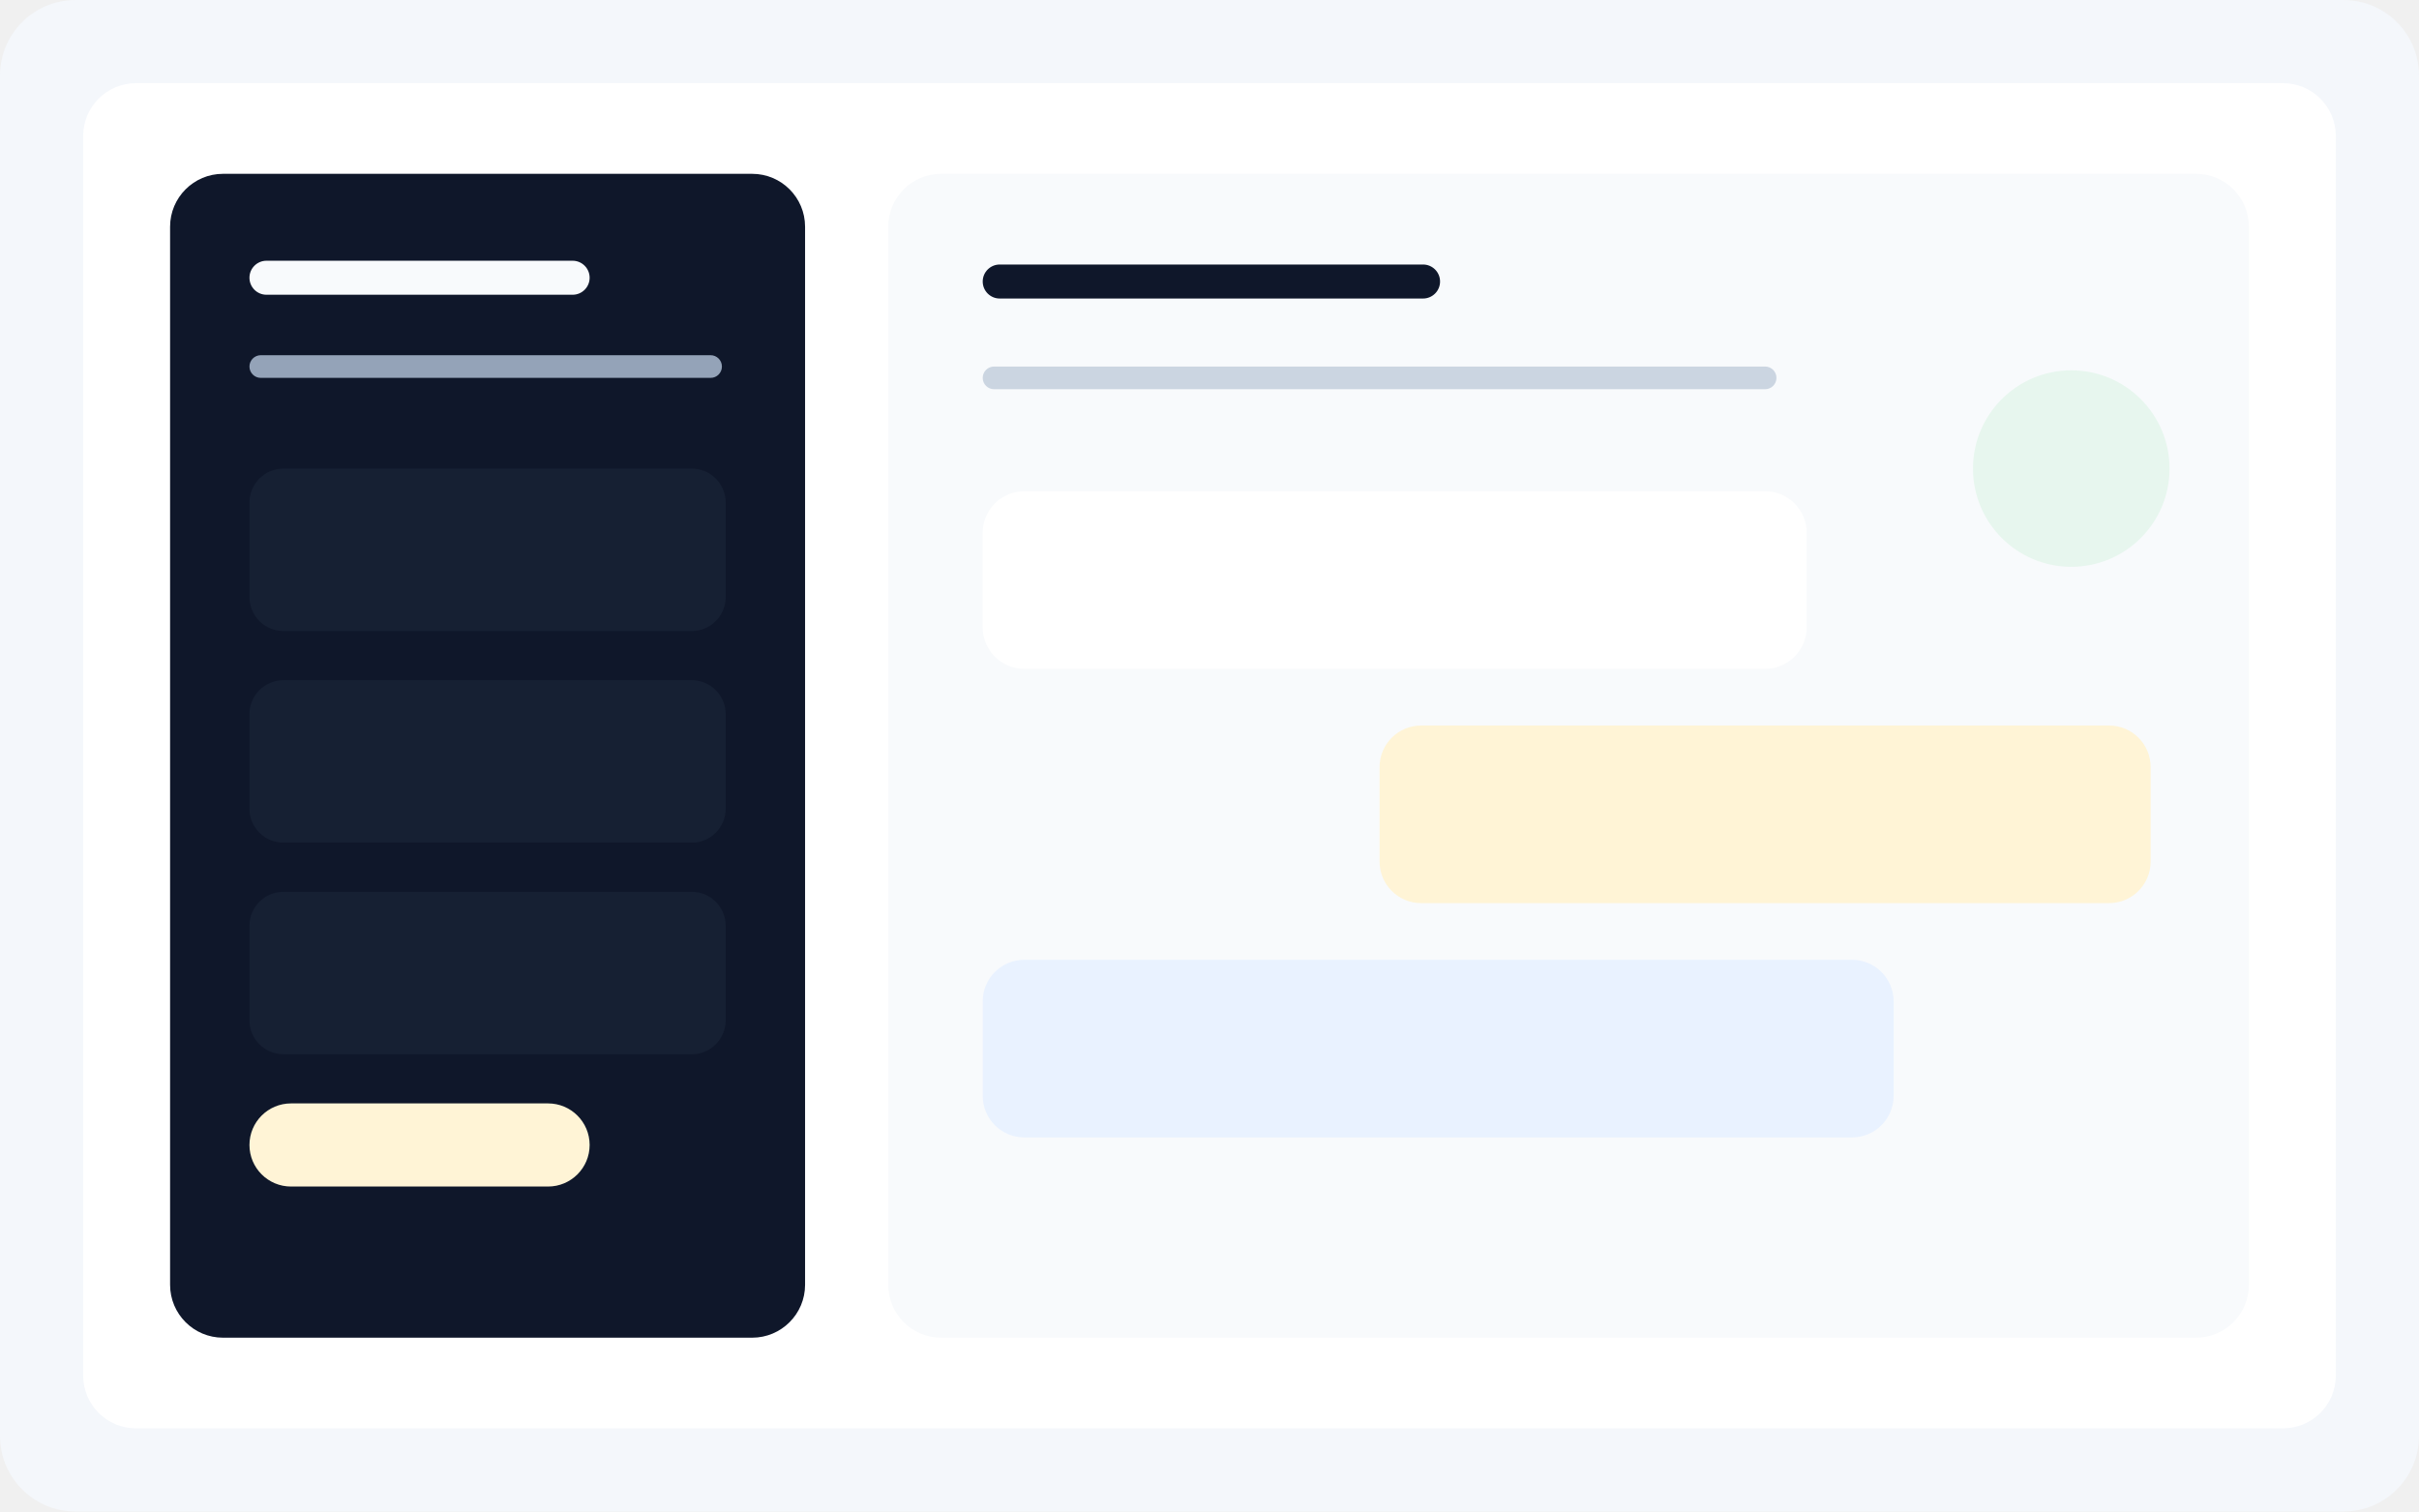
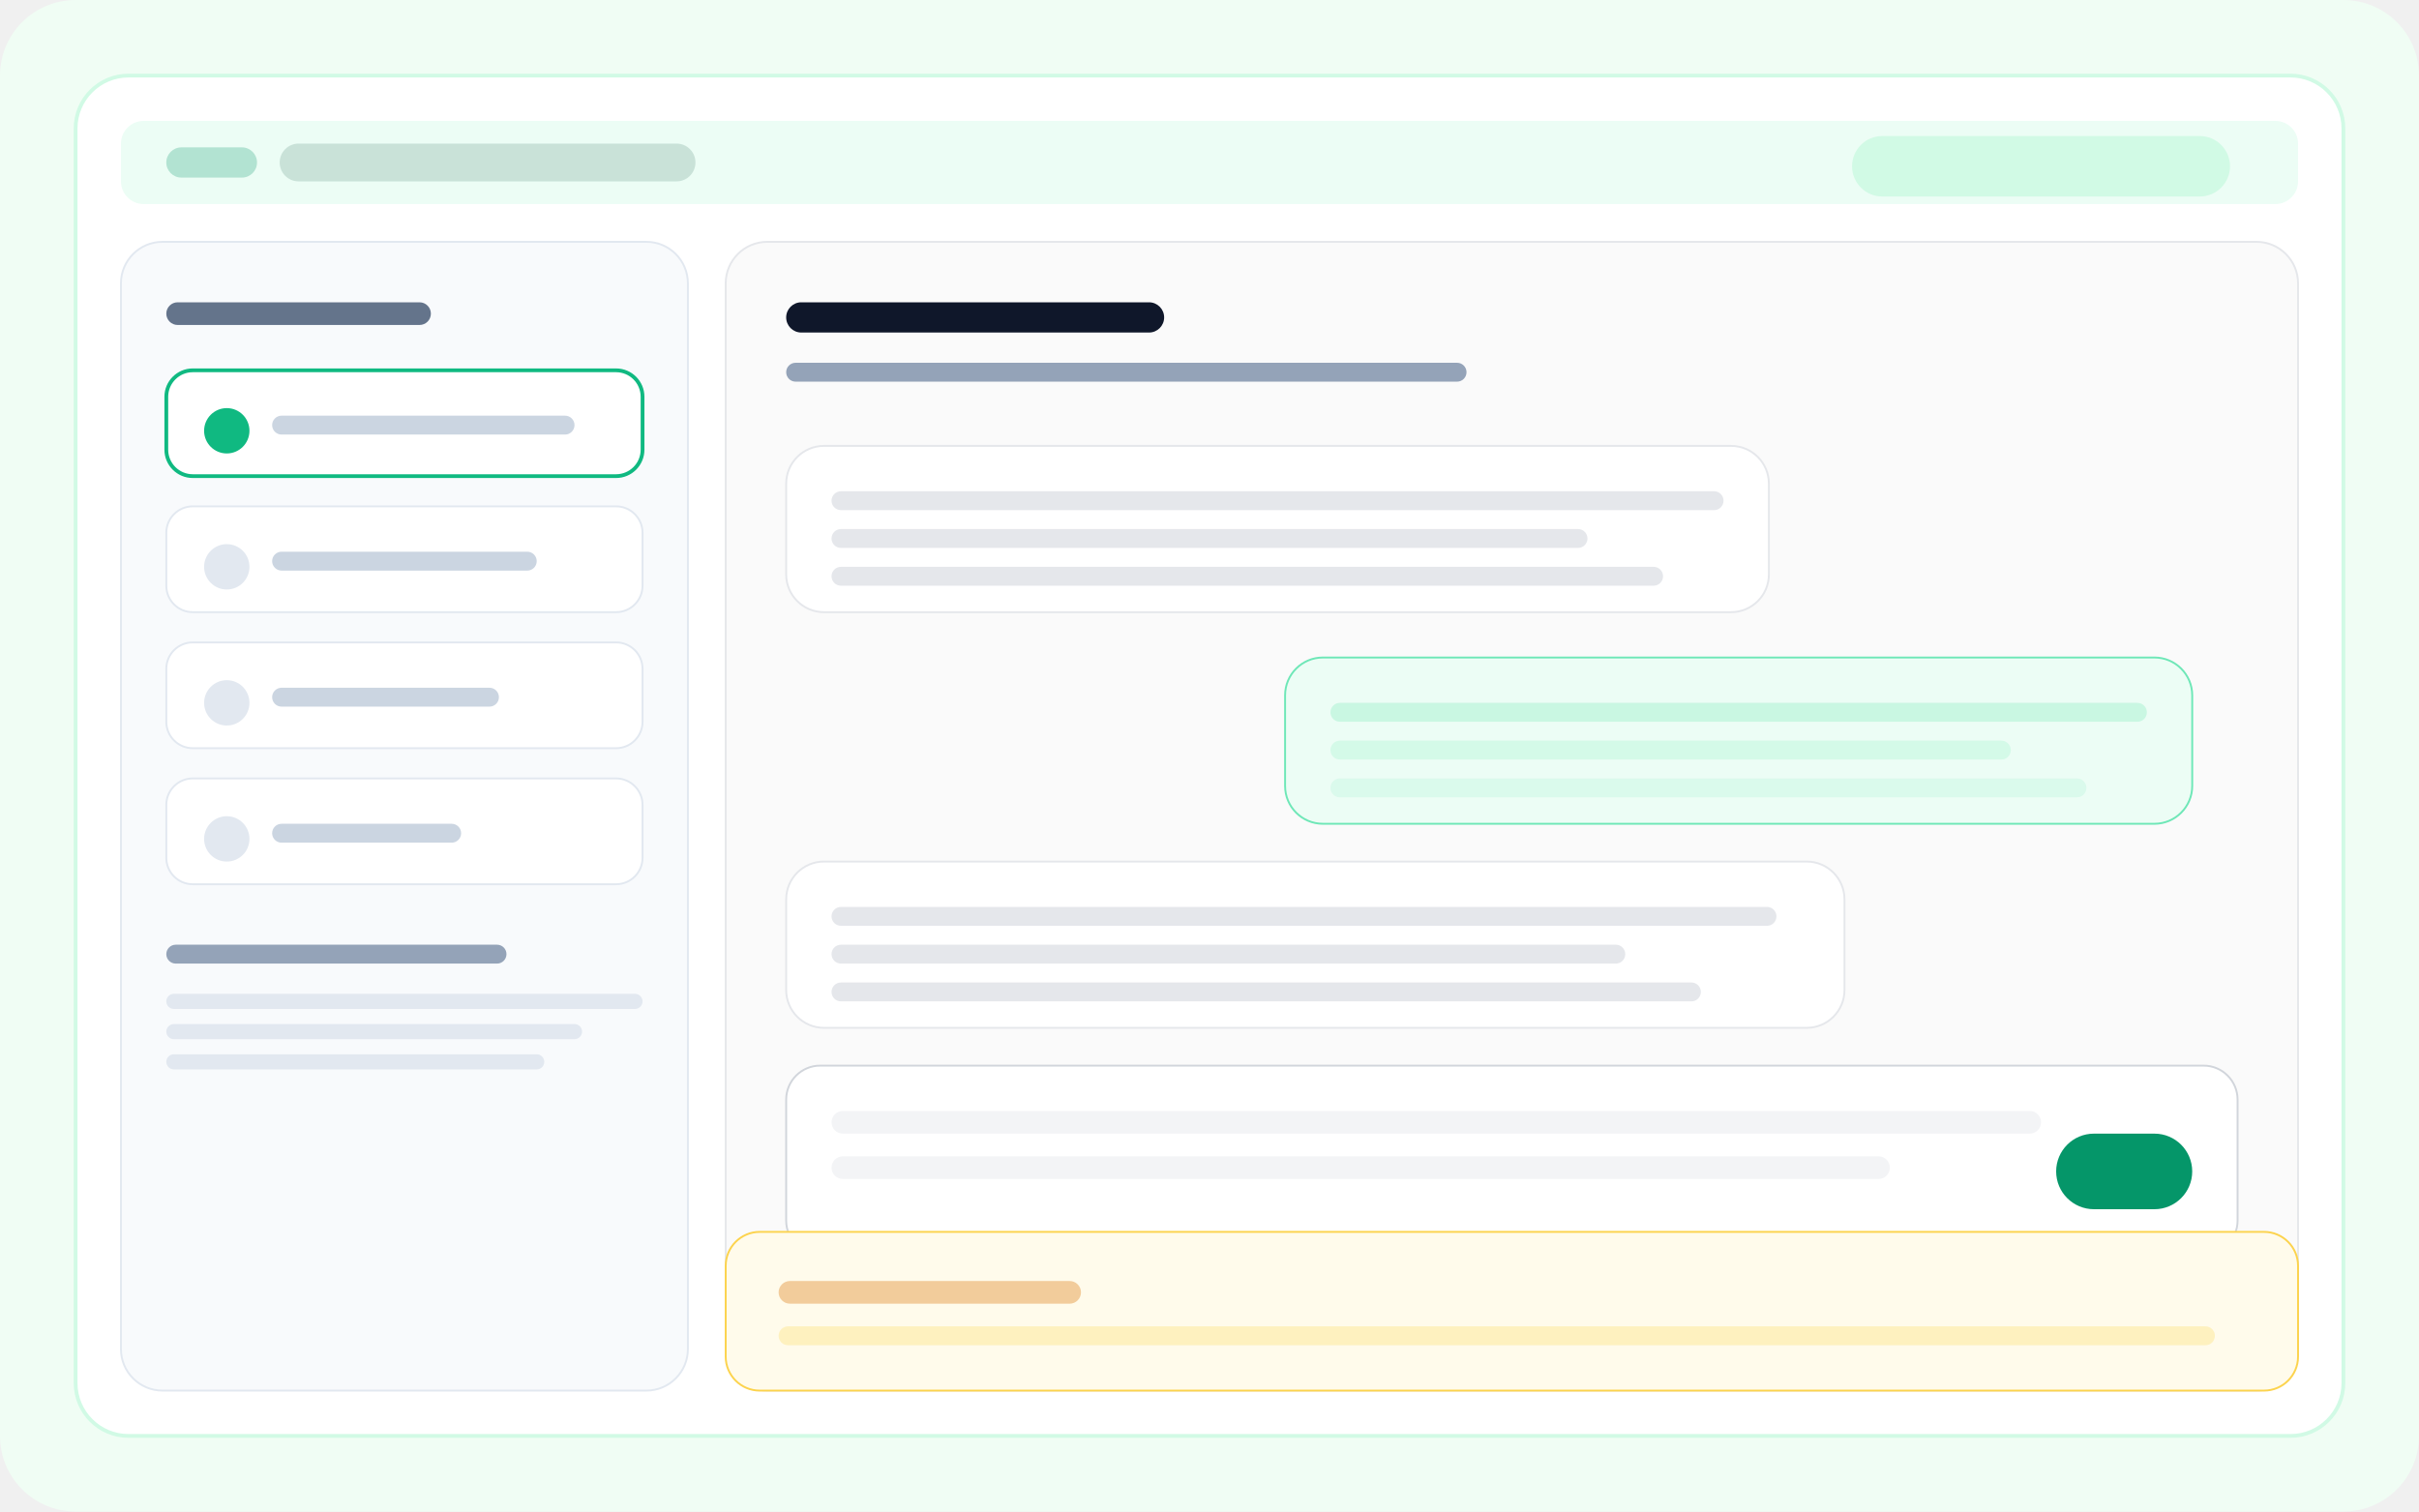
<svg xmlns="http://www.w3.org/2000/svg" width="1280" height="800" viewBox="0 0 1280 800" fill="none">
-   <rect width="1280" height="800" rx="40" fill="#F4F7FB" />
-   <rect x="44" y="44" width="1192" height="712" rx="28" fill="#FFFFFF" />
-   <rect x="90" y="92" width="336" height="616" rx="28" fill="#0F172A" />
-   <rect x="132" y="138" width="180" height="18" rx="9" fill="#F8FAFC" />
-   <rect x="132" y="188" width="250" height="12" rx="6" fill="#94A3B8" />
-   <rect x="132" y="248" width="252" height="86" rx="18" fill="#162033" />
-   <rect x="132" y="360" width="252" height="86" rx="18" fill="#162033" />
-   <rect x="132" y="472" width="252" height="86" rx="18" fill="#162033" />
-   <rect x="132" y="584" width="180" height="44" rx="22" fill="#FFF4D6" />
-   <rect x="470" y="92" width="720" height="616" rx="28" fill="#F8FAFC" />
-   <rect x="520" y="140" width="242" height="18" rx="9" fill="#0F172A" />
-   <rect x="520" y="194" width="420" height="12" rx="6" fill="#CBD5E1" />
-   <rect x="520" y="260" width="436" height="94" rx="22" fill="#FFFFFF" />
-   <rect x="730" y="384" width="408" height="94" rx="22" fill="#FFF4D6" />
-   <rect x="520" y="508" width="482" height="94" rx="22" fill="#E9F2FF" />
-   <circle cx="1096" cy="248" r="52" fill="#E7F6EE" />
+   <rect width="1280" height="800" rx="40" fill="#F0FDF4" />
+   <rect x="40" y="40" width="1200" height="720" rx="28" fill="#FFFFFF" stroke="#D1FAE5" stroke-width="2" />
+   <rect x="64" y="64" width="1152" height="44" rx="12" fill="#ECFDF5" />
+   <rect x="88" y="78" width="48" height="16" rx="8" fill="#059669" fill-opacity="0.25" />
+   <rect x="148" y="76" width="220" height="20" rx="10" fill="#064E3B" fill-opacity="0.15" />
+   <rect x="980" y="72" width="200" height="32" rx="16" fill="#D1FAE5" />
+   <rect x="64" y="128" width="300" height="608" rx="22" fill="#F8FAFC" stroke="#E2E8F0" />
+   <rect x="88" y="160" width="140" height="12" rx="6" fill="#64748B" />
+   <rect x="88" y="196" width="252" height="56" rx="14" fill="#FFFFFF" stroke="#10B981" stroke-width="2" />
+   <rect x="108" y="216" width="24" height="24" rx="12" fill="#10B981" />
+   <rect x="144" y="220" width="160" height="10" rx="5" fill="#CBD5E1" />
+   <rect x="88" y="268" width="252" height="56" rx="14" fill="#FFFFFF" stroke="#E2E8F0" />
+   <rect x="108" y="288" width="24" height="24" rx="12" fill="#E2E8F0" />
+   <rect x="144" y="292" width="140" height="10" rx="5" fill="#CBD5E1" />
+   <rect x="88" y="340" width="252" height="56" rx="14" fill="#FFFFFF" stroke="#E2E8F0" />
+   <rect x="108" y="360" width="24" height="24" rx="12" fill="#E2E8F0" />
+   <rect x="144" y="364" width="120" height="10" rx="5" fill="#CBD5E1" />
+   <rect x="88" y="412" width="252" height="56" rx="14" fill="#FFFFFF" stroke="#E2E8F0" />
+   <rect x="108" y="432" width="24" height="24" rx="12" fill="#E2E8F0" />
+   <rect x="144" y="436" width="100" height="10" rx="5" fill="#CBD5E1" />
+   <rect x="88" y="500" width="180" height="10" rx="5" fill="#94A3B8" />
+   <rect x="88" y="526" width="252" height="8" rx="4" fill="#E2E8F0" />
+   <rect x="88" y="542" width="220" height="8" rx="4" fill="#E2E8F0" />
+   <rect x="88" y="558" width="200" height="8" rx="4" fill="#E2E8F0" />
+   <rect x="384" y="128" width="832" height="608" rx="22" fill="#FAFAFA" stroke="#E5E7EB" />
+   <rect x="416" y="160" width="200" height="16" rx="8" fill="#0F172A" />
+   <rect x="416" y="192" width="360" height="10" rx="5" fill="#94A3B8" />
+   <rect x="416" y="236" width="520" height="88" rx="20" fill="#FFFFFF" stroke="#E5E7EB" />
+   <rect x="440" y="260" width="472" height="10" rx="5" fill="#E5E7EB" />
+   <rect x="440" y="280" width="400" height="10" rx="5" fill="#E5E7EB" />
+   <rect x="440" y="300" width="440" height="10" rx="5" fill="#E5E7EB" />
+   <rect x="680" y="348" width="480" height="88" rx="20" fill="#ECFDF5" stroke="#6EE7B7" />
+   <rect x="704" y="372" width="432" height="10" rx="5" fill="#A7F3D0" fill-opacity="0.5" />
+   <rect x="704" y="392" width="360" height="10" rx="5" fill="#A7F3D0" fill-opacity="0.35" />
+   <rect x="704" y="412" width="400" height="10" rx="5" fill="#A7F3D0" fill-opacity="0.25" />
+   <rect x="416" y="456" width="560" height="88" rx="20" fill="#FFFFFF" stroke="#E5E7EB" />
+   <rect x="440" y="480" width="500" height="10" rx="5" fill="#E5E7EB" />
+   <rect x="440" y="500" width="420" height="10" rx="5" fill="#E5E7EB" />
+   <rect x="440" y="520" width="460" height="10" rx="5" fill="#E5E7EB" />
+   <rect x="416" y="564" width="768" height="100" rx="18" fill="#FFFFFF" stroke="#D1D5DB" />
+   <rect x="440" y="588" width="640" height="12" rx="6" fill="#F3F4F6" />
+   <rect x="440" y="612" width="560" height="12" rx="6" fill="#F3F4F6" />
+   <rect x="1088" y="600" width="72" height="40" rx="20" fill="#059669" />
+   <rect x="384" y="652" width="832" height="84" rx="18" fill="#FFFBEB" stroke="#FCD34D" />
+   <rect x="412" y="678" width="160" height="12" rx="6" fill="#D97706" fill-opacity="0.35" />
+   <rect x="412" y="702" width="760" height="10" rx="5" fill="#FDE68A" fill-opacity="0.45" />
</svg>
